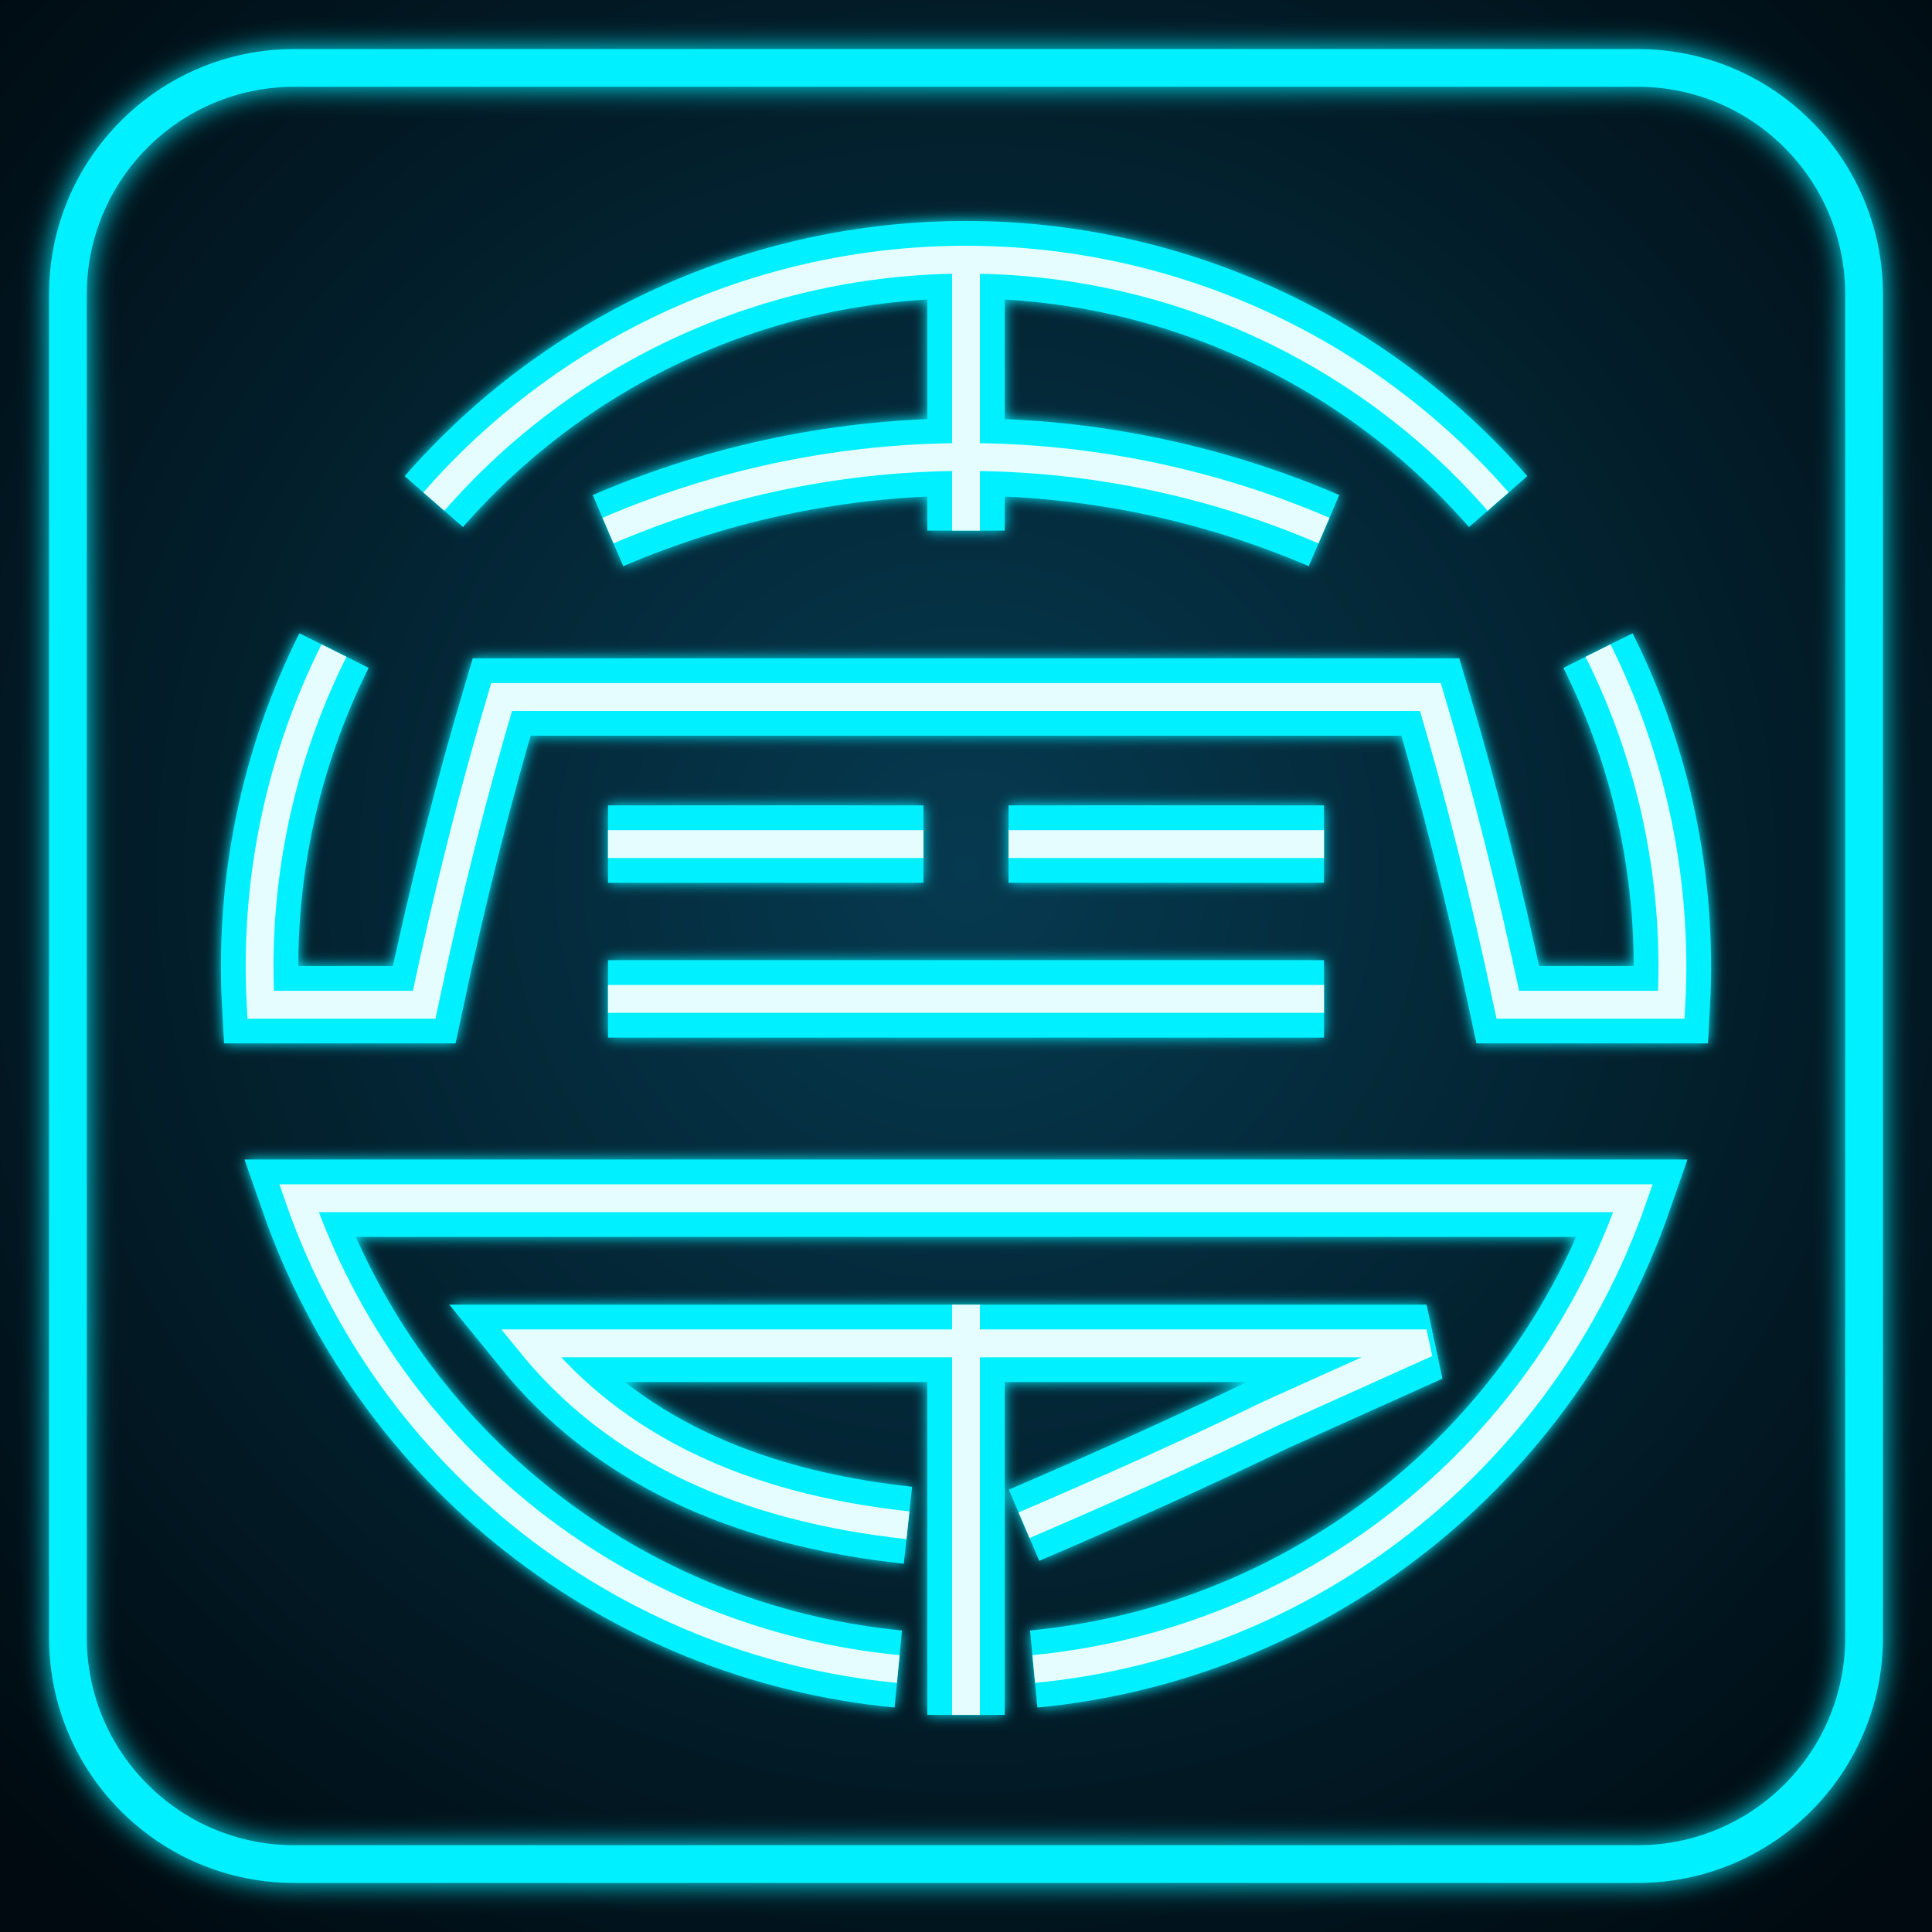
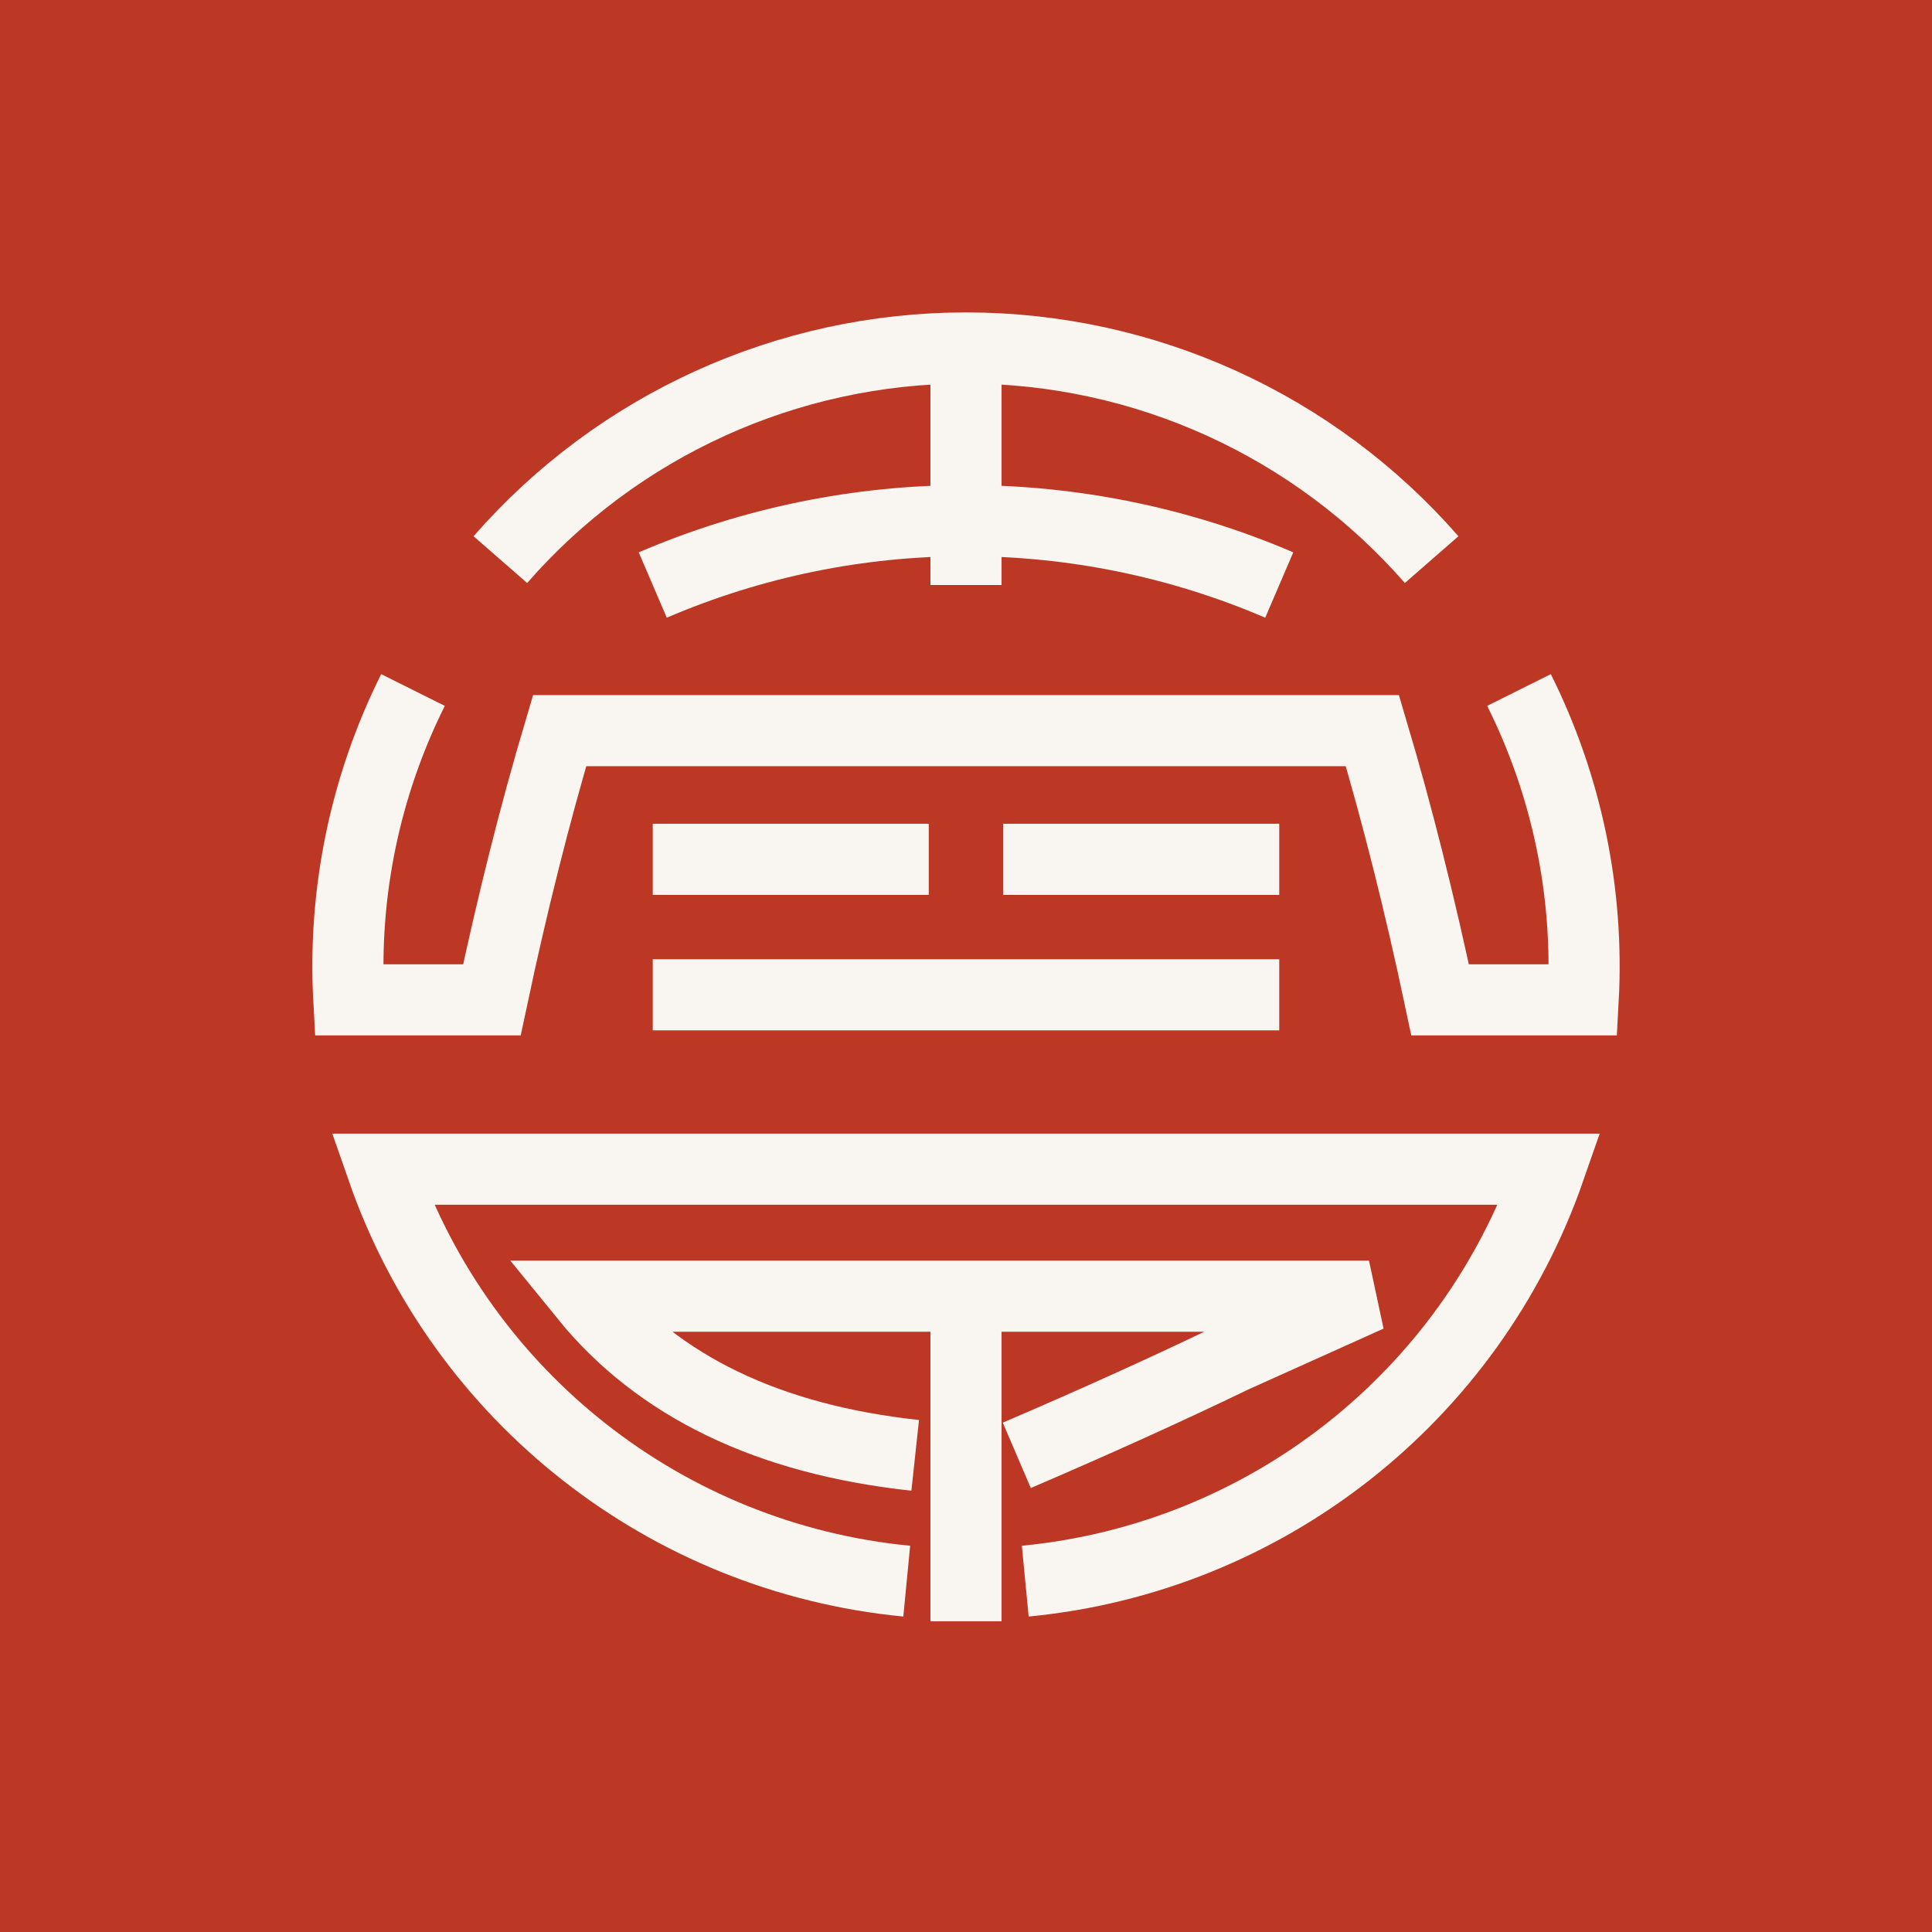
<svg xmlns="http://www.w3.org/2000/svg" viewBox="0 0 512 512">
-   <defs>
-     <radialGradient id="g" cx="50%" cy="45%" r="70%">
-       <stop offset="0" stop-color="#063a50" />
-       <stop offset="1" stop-color="#000a10" />
-     </radialGradient>
-     <filter id="glow" x="-20%" y="-20%" width="140%" height="140%">
-       <feGaussianBlur stdDeviation="3.5" result="b" />
-       <feMerge>
-         <feMergeNode in="b" />
-         <feMergeNode in="SourceGraphic" />
-       </feMerge>
-     </filter>
-   </defs>
-   <rect width="512" height="512" fill="url(#g)" />
-   <g transform="translate(256 256) scale(1.0) translate(-256 -256)">
-     <g transform="translate(256 256) scale(0.51282) translate(-440 -425)" fill="none" stroke-linejoin="miter" stroke-linecap="butt">
-       <path d="M165.0 185 A365 365 0 0 1 715.0 185 M255 200 A469 469 0 0 1 625 200 M440 62 V200 M113.4 262 A365 365 0 0 0 75.5 445 L160 445 Q178 360 200 286 H680 Q702 360 720 445 L804.5 445 A365 365 0 0 0 766.6 262 M255 362 H418 M462 362 H625 M255 442 H625 M405 788.3 A365 365 0 0 1 95.3 545 H784.7 A365 365 0 0 1 475 788.3 M440 600 V812 M410 714 Q280 700 215 620 H678 L598 656 Q540 684 470 714" stroke="#00f0ff" stroke-width="40" filter="url(#glow)" />
-       <path d="M165.0 185 A365 365 0 0 1 715.0 185 M255 200 A469 469 0 0 1 625 200 M440 62 V200 M113.4 262 A365 365 0 0 0 75.5 445 L160 445 Q178 360 200 286 H680 Q702 360 720 445 L804.5 445 A365 365 0 0 0 766.6 262 M255 362 H418 M462 362 H625 M255 442 H625 M405 788.3 A365 365 0 0 1 95.3 545 H784.7 A365 365 0 0 1 475 788.3 M440 600 V812 M410 714 Q280 700 215 620 H678 L598 656 Q540 684 470 714" stroke="#e6fdff" stroke-width="14.4" />
-     </g>
+   <rect width="512" height="512" fill="#bc3824" />
+   <g transform="translate(256 256) scale(0.44872) translate(-440 -425)" fill="none" stroke="#f9f6f1" stroke-width="42" stroke-linejoin="miter" stroke-linecap="butt">
+     <path d="M165.0 185 A365 365 0 0 1 715.0 185 M255 200 A469 469 0 0 1 625 200 M440 62 V200 M113.4 262 A365 365 0 0 0 75.5 445 L160 445 Q178 360 200 286 H680 Q702 360 720 445 L804.5 445 A365 365 0 0 0 766.6 262 M255 362 H418 M462 362 H625 M255 442 H625 M405 788.3 A365 365 0 0 1 95.3 545 H784.7 A365 365 0 0 1 475 788.3 M440 600 V812 M410 714 Q280 700 215 620 H678 L598 656 Q540 684 470 714" />
  </g>
-   <rect x="18" y="18" width="476" height="476" rx="60" fill="none" stroke="#00f0ff" stroke-width="10" filter="url(#glow)" />
</svg>
